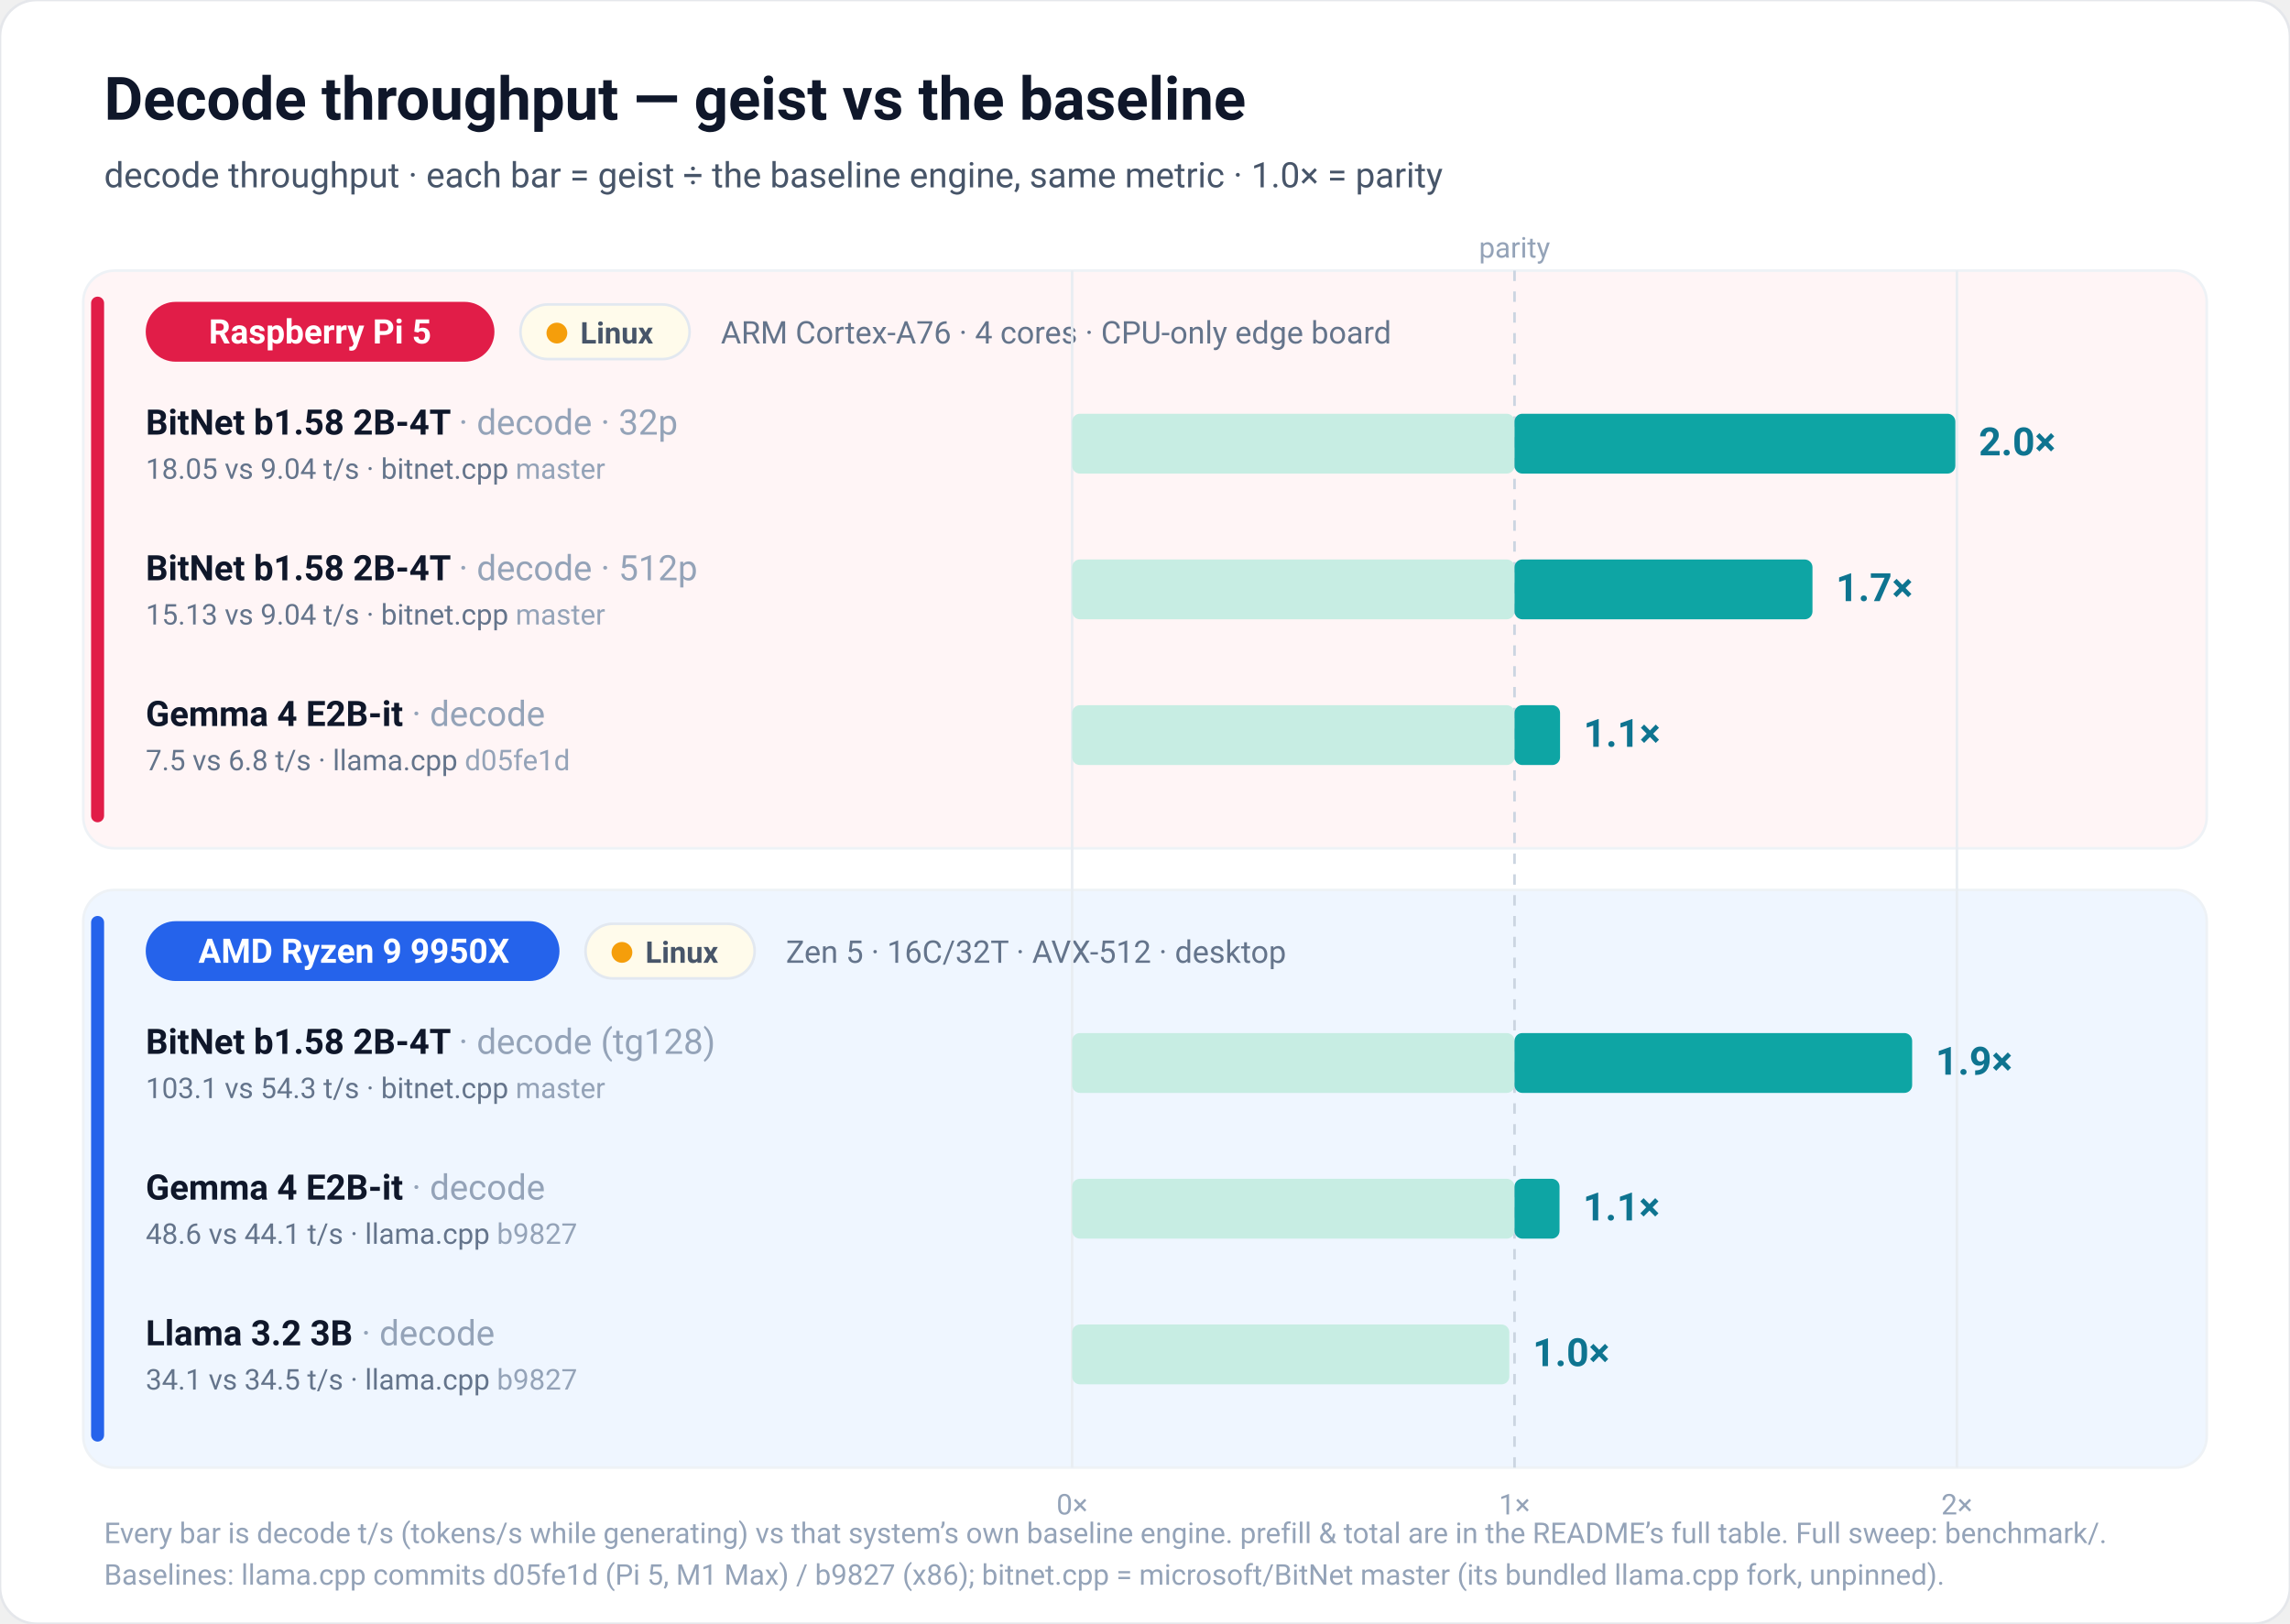
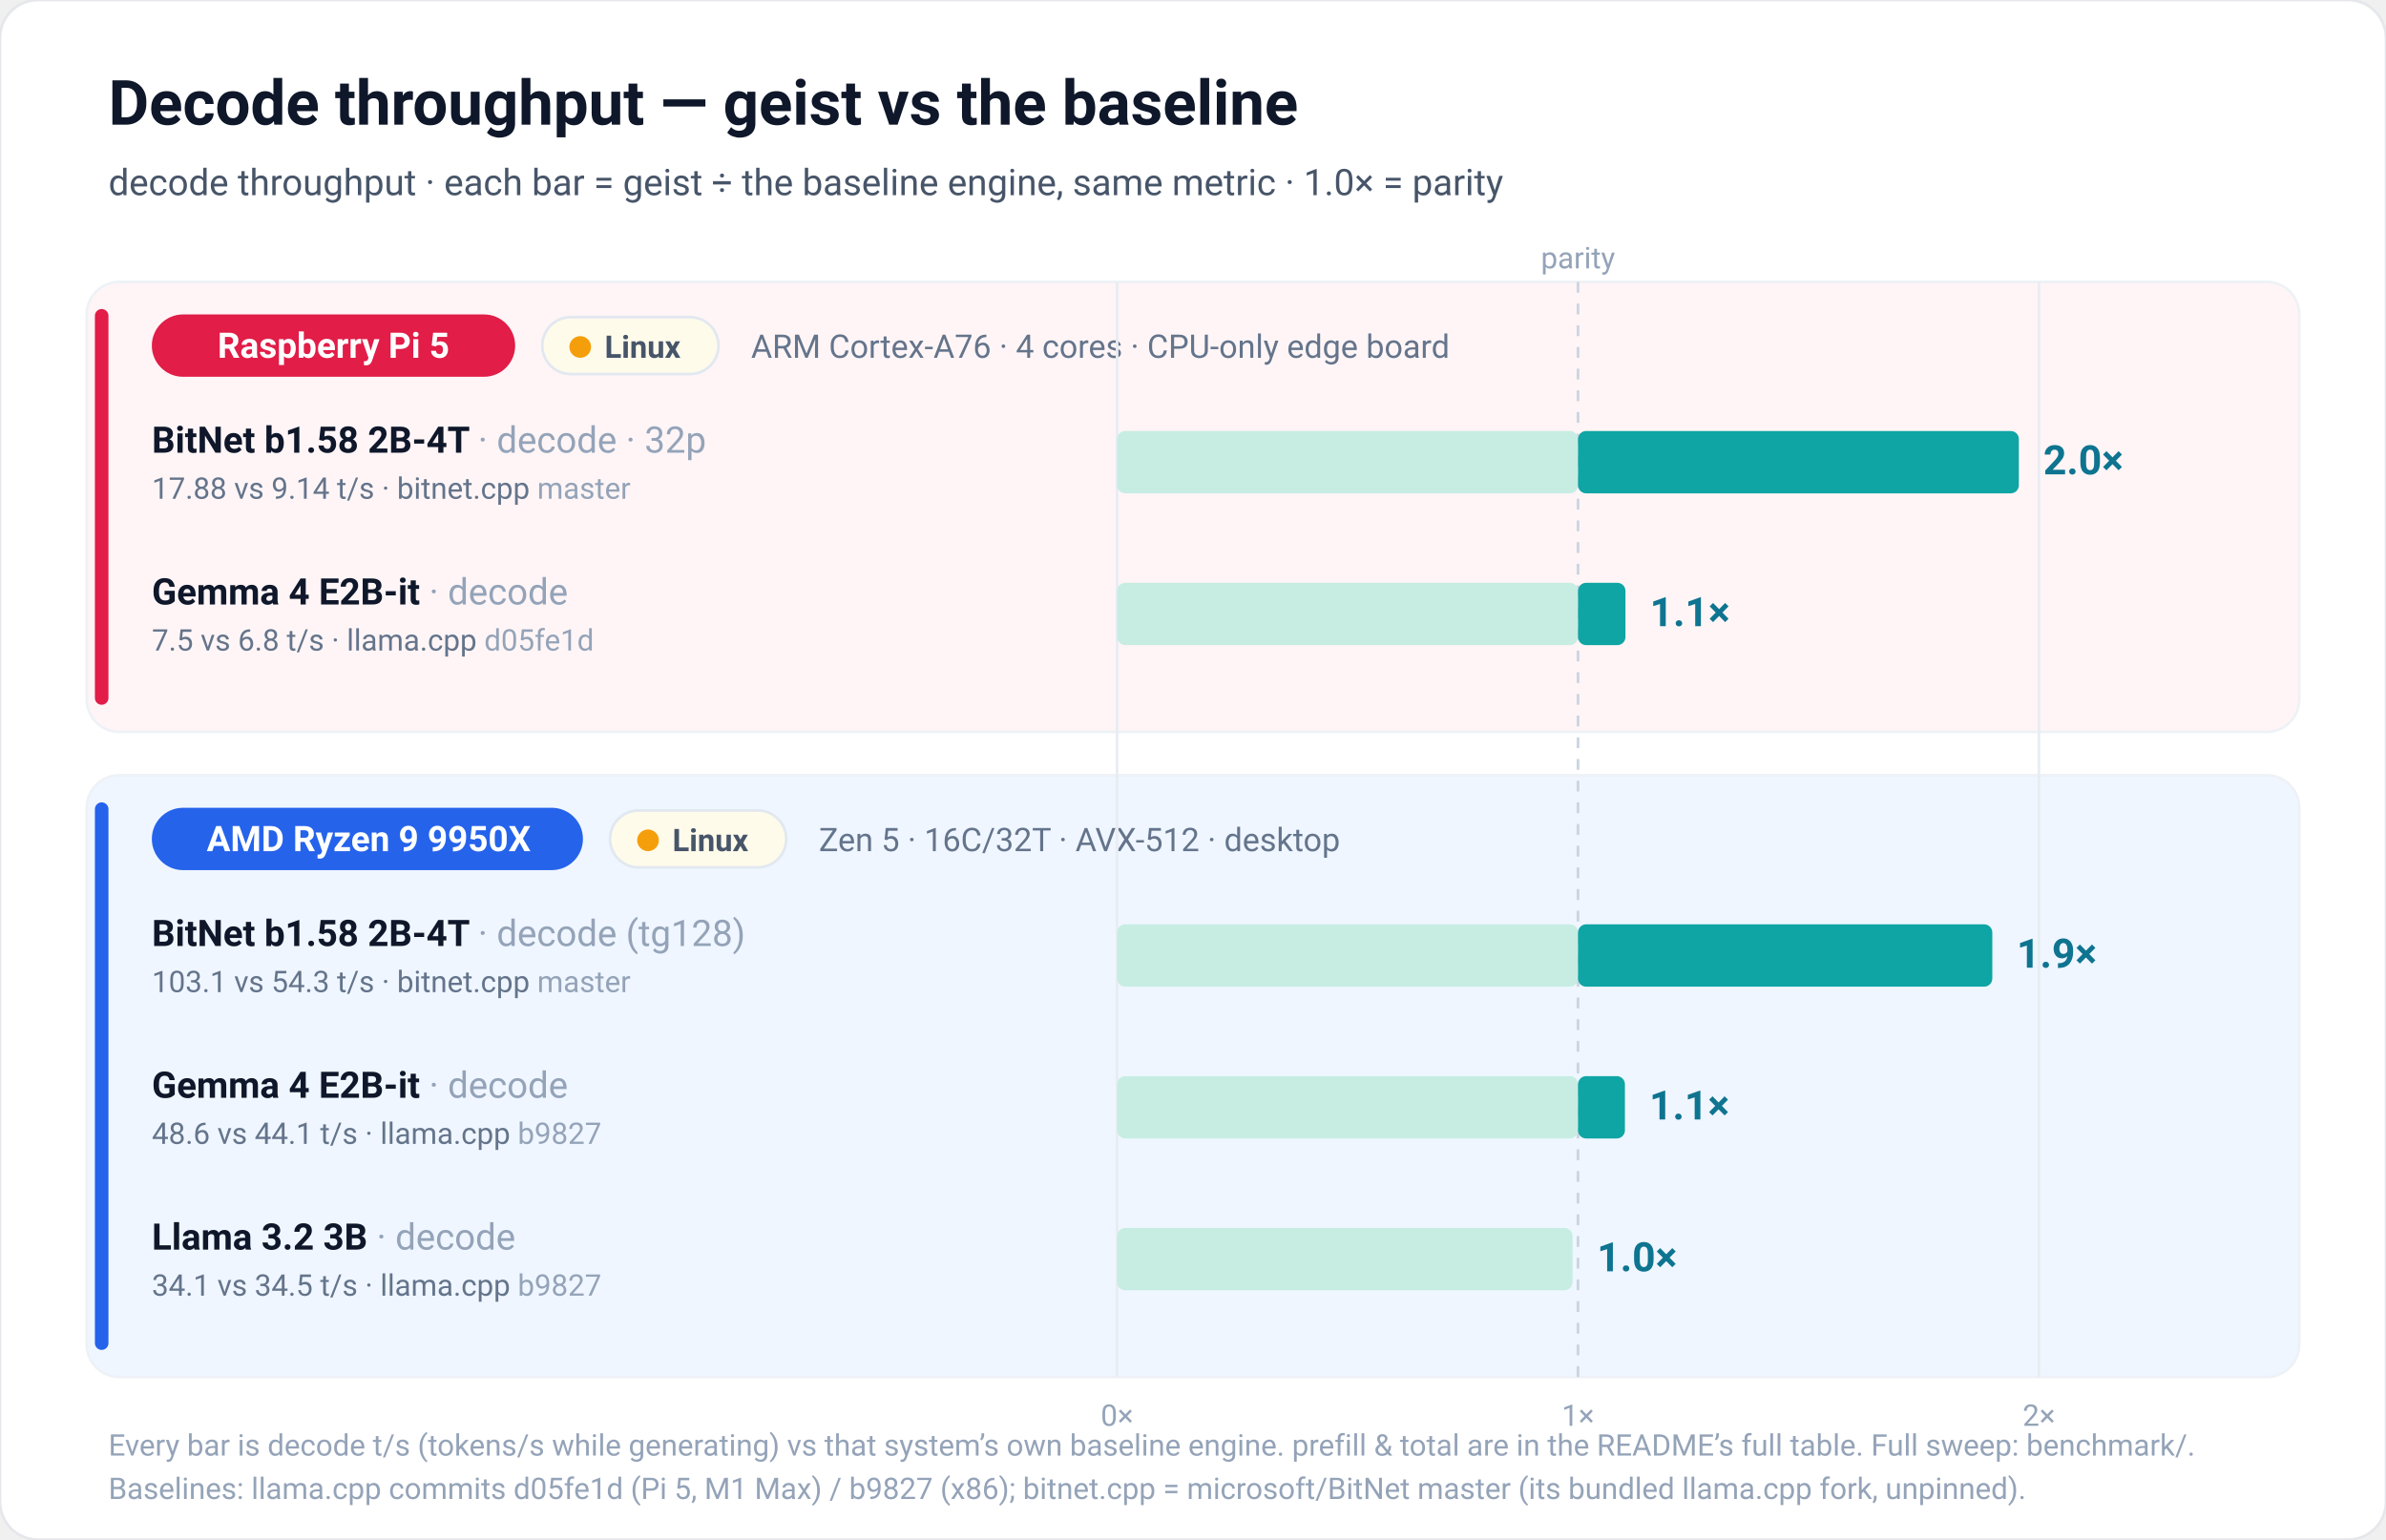
- <svg xmlns="http://www.w3.org/2000/svg" viewBox="0 0 880 624" font-family="-apple-system,Segoe UI,Roboto,Helvetica,Arial,sans-serif">
-   <rect x="0" y="0" width="880" height="624" rx="14" fill="#ffffff" stroke="#e5e7eb" />
+ <svg xmlns="http://www.w3.org/2000/svg" viewBox="0 0 880 568" font-family="-apple-system,Segoe UI,Roboto,Helvetica,Arial,sans-serif">
+   <rect x="0" y="0" width="880" height="568" rx="14" fill="#ffffff" stroke="#e5e7eb" />
  <text x="40" y="46" font-size="23" font-weight="700" fill="#0f172a">Decode throughput — geist vs the baseline</text>
  <text x="40" y="72" font-size="13.5" fill="#475569">decode throughput · each bar = geist ÷ the baseline engine, same metric · 1.0× = parity</text>
-   <rect x="32" y="104" width="816" height="222" rx="12" fill="#fff5f6" stroke="#eef2f6" />
-   <rect x="35" y="114" width="5" height="202" rx="2.5" fill="#e11d48" />
+   <rect x="32" y="104" width="816" height="166" rx="12" fill="#fff5f6" stroke="#eef2f6" />
+   <rect x="35" y="114" width="5" height="146" rx="2.5" fill="#e11d48" />
  <rect x="56" y="116" width="134" height="23" rx="11.5" fill="#e11d48" />
  <text x="123" y="132" font-size="13" font-weight="700" fill="#ffffff" text-anchor="middle">Raspberry Pi 5</text>
  <rect x="200" y="117" width="65" height="21" rx="10.5" fill="#fffbeb" stroke="#e2e8f0" />
  <circle cx="214" cy="128" r="4" fill="#f59e0b" />
  <text x="223" y="132" font-size="11.5" font-weight="600" fill="#475569">Linux</text>
  <text x="277" y="132" font-size="12" fill="#64748b">ARM Cortex-A76 · 4 cores · CPU-only edge board</text>
-   <rect x="32" y="342" width="816" height="222" rx="12" fill="#eff6ff" stroke="#eef2f6" />
-   <rect x="35" y="352" width="5" height="202" rx="2.5" fill="#2563eb" />
-   <rect x="56" y="354" width="159" height="23" rx="11.5" fill="#2563eb" />
-   <text x="136" y="370" font-size="13" font-weight="700" fill="#ffffff" text-anchor="middle">AMD Ryzen 9 9950X</text>
-   <rect x="225" y="355" width="65" height="21" rx="10.5" fill="#fffbeb" stroke="#e2e8f0" />
-   <circle cx="239" cy="366" r="4" fill="#f59e0b" />
-   <text x="248" y="370" font-size="11.5" font-weight="600" fill="#475569">Linux</text>
-   <text x="302" y="370" font-size="12" fill="#64748b">Zen 5 · 16C/32T · AVX-512 · desktop</text>
-   <line x1="412.0" y1="104" x2="412.0" y2="564" stroke="#e8edf2" />
-   <text x="412.0" y="582" font-size="11" fill="#94a3b8" text-anchor="middle">0×</text>
-   <line x1="582.0" y1="104" x2="582.0" y2="564" stroke="#cbd5e1" stroke-dasharray="4 4" />
-   <text x="582.0" y="582" font-size="11" fill="#94a3b8" text-anchor="middle">1×</text>
-   <line x1="752.0" y1="104" x2="752.0" y2="564" stroke="#e8edf2" />
-   <text x="752.0" y="582" font-size="11" fill="#94a3b8" text-anchor="middle">2×</text>
+   <rect x="32" y="286" width="816" height="222" rx="12" fill="#eff6ff" stroke="#eef2f6" />
+   <rect x="35" y="296" width="5" height="202" rx="2.5" fill="#2563eb" />
+   <rect x="56" y="298" width="159" height="23" rx="11.5" fill="#2563eb" />
+   <text x="136" y="314" font-size="13" font-weight="700" fill="#ffffff" text-anchor="middle">AMD Ryzen 9 9950X</text>
+   <rect x="225" y="299" width="65" height="21" rx="10.5" fill="#fffbeb" stroke="#e2e8f0" />
+   <circle cx="239" cy="310" r="4" fill="#f59e0b" />
+   <text x="248" y="314" font-size="11.5" font-weight="600" fill="#475569">Linux</text>
+   <text x="302" y="314" font-size="12" fill="#64748b">Zen 5 · 16C/32T · AVX-512 · desktop</text>
+   <line x1="412.0" y1="104" x2="412.0" y2="508" stroke="#e8edf2" />
+   <text x="412.0" y="526" font-size="11" fill="#94a3b8" text-anchor="middle">0×</text>
+   <line x1="582.0" y1="104" x2="582.0" y2="508" stroke="#cbd5e1" stroke-dasharray="4 4" />
+   <text x="582.0" y="526" font-size="11" fill="#94a3b8" text-anchor="middle">1×</text>
+   <line x1="752.0" y1="104" x2="752.0" y2="508" stroke="#e8edf2" />
+   <text x="752.0" y="526" font-size="11" fill="#94a3b8" text-anchor="middle">2×</text>
  <text x="582.0" y="99" font-size="11" fill="#94a3b8" text-anchor="middle">parity</text>
  <text x="56" y="167.0" font-size="13.5" font-weight="600" fill="#0f172a">BitNet b1.58 2B-4T <tspan fill="#94a3b8" font-weight="400">· decode · 32p</tspan>
  </text>
-   <text x="56" y="184.0" font-size="11" fill="#64748b">18.05 vs 9.04 t/s · bitnet.cpp <tspan fill="#94a3b8">master</tspan>
+   <text x="56" y="184.0" font-size="11" fill="#64748b">17.88 vs 9.14 t/s · bitnet.cpp <tspan fill="#94a3b8">master</tspan>
  </text>
  <rect x="412" y="159.0" width="170.0" height="23" rx="3" fill="#c7ede3" />
-   <rect x="582.0" y="159.0" width="169.4" height="23" rx="3" fill="#0ea5a4" />
-   <text x="760.4" y="175.0" font-size="15" font-weight="700" fill="#0e7490">2.0×</text>
-   <text x="56" y="223.0" font-size="13.5" font-weight="600" fill="#0f172a">BitNet b1.58 2B-4T <tspan fill="#94a3b8" font-weight="400">· decode · 512p</tspan>
+   <rect x="582.0" y="159.0" width="162.6" height="23" rx="3" fill="#0ea5a4" />
+   <text x="753.6" y="175.0" font-size="15" font-weight="700" fill="#0e7490">2.0×</text>
+   <text x="56" y="223.0" font-size="13.5" font-weight="600" fill="#0f172a">Gemma 4 E2B-it <tspan fill="#94a3b8" font-weight="400">· decode</tspan>
  </text>
-   <text x="56" y="240.0" font-size="11" fill="#64748b">15.13 vs 9.04 t/s · bitnet.cpp <tspan fill="#94a3b8">master</tspan>
+   <text x="56" y="240.0" font-size="11" fill="#64748b">7.5 vs 6.8 t/s · llama.cpp <tspan fill="#94a3b8">d05fe1d</tspan>
  </text>
  <rect x="412" y="215.0" width="170.0" height="23" rx="3" fill="#c7ede3" />
-   <rect x="582.0" y="215.0" width="114.5" height="23" rx="3" fill="#0ea5a4" />
-   <text x="705.5" y="231.0" font-size="15" font-weight="700" fill="#0e7490">1.7×</text>
-   <text x="56" y="279.0" font-size="13.5" font-weight="600" fill="#0f172a">Gemma 4 E2B-it <tspan fill="#94a3b8" font-weight="400">· decode</tspan>
+   <rect x="582.0" y="215.0" width="17.5" height="23" rx="3" fill="#0ea5a4" />
+   <text x="608.5" y="231.0" font-size="15" font-weight="700" fill="#0e7490">1.1×</text>
+   <text x="56" y="349.0" font-size="13.5" font-weight="600" fill="#0f172a">BitNet b1.58 2B-4T <tspan fill="#94a3b8" font-weight="400">· decode (tg128)</tspan>
  </text>
-   <text x="56" y="296.0" font-size="11" fill="#64748b">7.5 vs 6.8 t/s · llama.cpp <tspan fill="#94a3b8">d05fe1d</tspan>
+   <text x="56" y="366.0" font-size="11" fill="#64748b">103.1 vs 54.3 t/s · bitnet.cpp <tspan fill="#94a3b8">master</tspan>
  </text>
-   <rect x="412" y="271.0" width="170.0" height="23" rx="3" fill="#c7ede3" />
-   <rect x="582.0" y="271.0" width="17.5" height="23" rx="3" fill="#0ea5a4" />
-   <text x="608.5" y="287.0" font-size="15" font-weight="700" fill="#0e7490">1.1×</text>
-   <text x="56" y="405.0" font-size="13.5" font-weight="600" fill="#0f172a">BitNet b1.58 2B-4T <tspan fill="#94a3b8" font-weight="400">· decode (tg128)</tspan>
+   <rect x="412" y="341.0" width="170.0" height="23" rx="3" fill="#c7ede3" />
+   <rect x="582.0" y="341.0" width="152.8" height="23" rx="3" fill="#0ea5a4" />
+   <text x="743.8" y="357.0" font-size="15" font-weight="700" fill="#0e7490">1.9×</text>
+   <text x="56" y="405.0" font-size="13.5" font-weight="600" fill="#0f172a">Gemma 4 E2B-it <tspan fill="#94a3b8" font-weight="400">· decode</tspan>
  </text>
-   <text x="56" y="422.0" font-size="11" fill="#64748b">103.1 vs 54.3 t/s · bitnet.cpp <tspan fill="#94a3b8">master</tspan>
+   <text x="56" y="422.0" font-size="11" fill="#64748b">48.6 vs 44.1 t/s · llama.cpp <tspan fill="#94a3b8">b9827</tspan>
  </text>
  <rect x="412" y="397.0" width="170.0" height="23" rx="3" fill="#c7ede3" />
-   <rect x="582.0" y="397.0" width="152.8" height="23" rx="3" fill="#0ea5a4" />
-   <text x="743.8" y="413.0" font-size="15" font-weight="700" fill="#0e7490">1.9×</text>
-   <text x="56" y="461.0" font-size="13.5" font-weight="600" fill="#0f172a">Gemma 4 E2B-it <tspan fill="#94a3b8" font-weight="400">· decode</tspan>
+   <rect x="582.0" y="397.0" width="17.3" height="23" rx="3" fill="#0ea5a4" />
+   <text x="608.3" y="413.0" font-size="15" font-weight="700" fill="#0e7490">1.1×</text>
+   <text x="56" y="461.0" font-size="13.5" font-weight="600" fill="#0f172a">Llama 3.2 3B <tspan fill="#94a3b8" font-weight="400">· decode</tspan>
  </text>
-   <text x="56" y="478.0" font-size="11" fill="#64748b">48.6 vs 44.1 t/s · llama.cpp <tspan fill="#94a3b8">b9827</tspan>
+   <text x="56" y="478.0" font-size="11" fill="#64748b">34.1 vs 34.5 t/s · llama.cpp <tspan fill="#94a3b8">b9827</tspan>
  </text>
-   <rect x="412" y="453.0" width="170.0" height="23" rx="3" fill="#c7ede3" />
-   <rect x="582.0" y="453.0" width="17.3" height="23" rx="3" fill="#0ea5a4" />
-   <text x="608.3" y="469.0" font-size="15" font-weight="700" fill="#0e7490">1.1×</text>
-   <text x="56" y="517.0" font-size="13.5" font-weight="600" fill="#0f172a">Llama 3.2 3B <tspan fill="#94a3b8" font-weight="400">· decode</tspan>
-   </text>
-   <text x="56" y="534.0" font-size="11" fill="#64748b">34.1 vs 34.5 t/s · llama.cpp <tspan fill="#94a3b8">b9827</tspan>
-   </text>
-   <rect x="412" y="509.0" width="168.0" height="23" rx="3" fill="#c7ede3" />
-   <text x="589.0" y="525.0" font-size="15" font-weight="700" fill="#0e7490">1.0×</text>
-   <text x="40" y="593" font-size="11" fill="#94a3b8">Every bar is decode t/s (tokens/s while generating) vs that system’s own baseline engine. prefill &amp; total are in the README’s full table. Full sweep: benchmark/.</text>
-   <text x="40" y="609" font-size="11" fill="#94a3b8">Baselines: llama.cpp commits d05fe1d (Pi 5, M1 Max) / b9827 (x86); bitnet.cpp = microsoft/BitNet master (its bundled llama.cpp fork, unpinned).</text>
+   <rect x="412" y="453.0" width="168.0" height="23" rx="3" fill="#c7ede3" />
+   <text x="589.0" y="469.0" font-size="15" font-weight="700" fill="#0e7490">1.0×</text>
+   <text x="40" y="537" font-size="11" fill="#94a3b8">Every bar is decode t/s (tokens/s while generating) vs that system’s own baseline engine. prefill &amp; total are in the README’s full table. Full sweep: benchmark/.</text>
+   <text x="40" y="553" font-size="11" fill="#94a3b8">Baselines: llama.cpp commits d05fe1d (Pi 5, M1 Max) / b9827 (x86); bitnet.cpp = microsoft/BitNet master (its bundled llama.cpp fork, unpinned).</text>
</svg>
